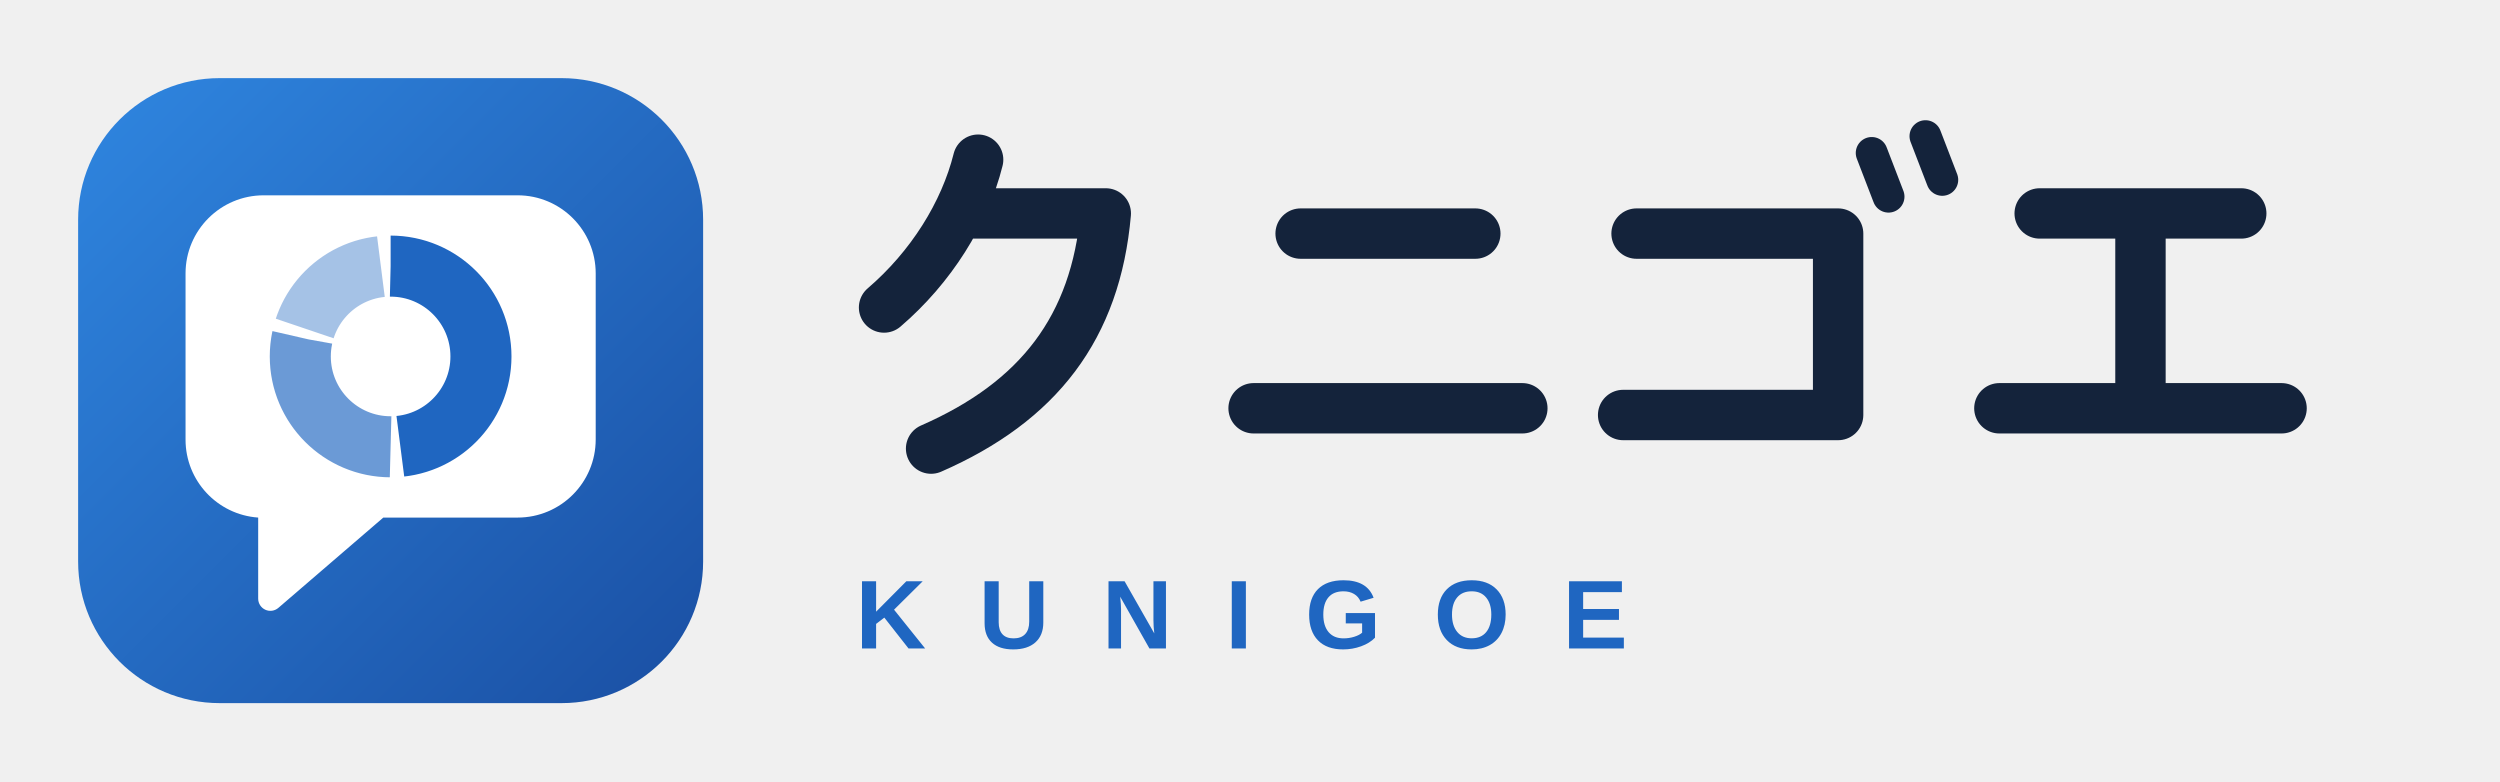
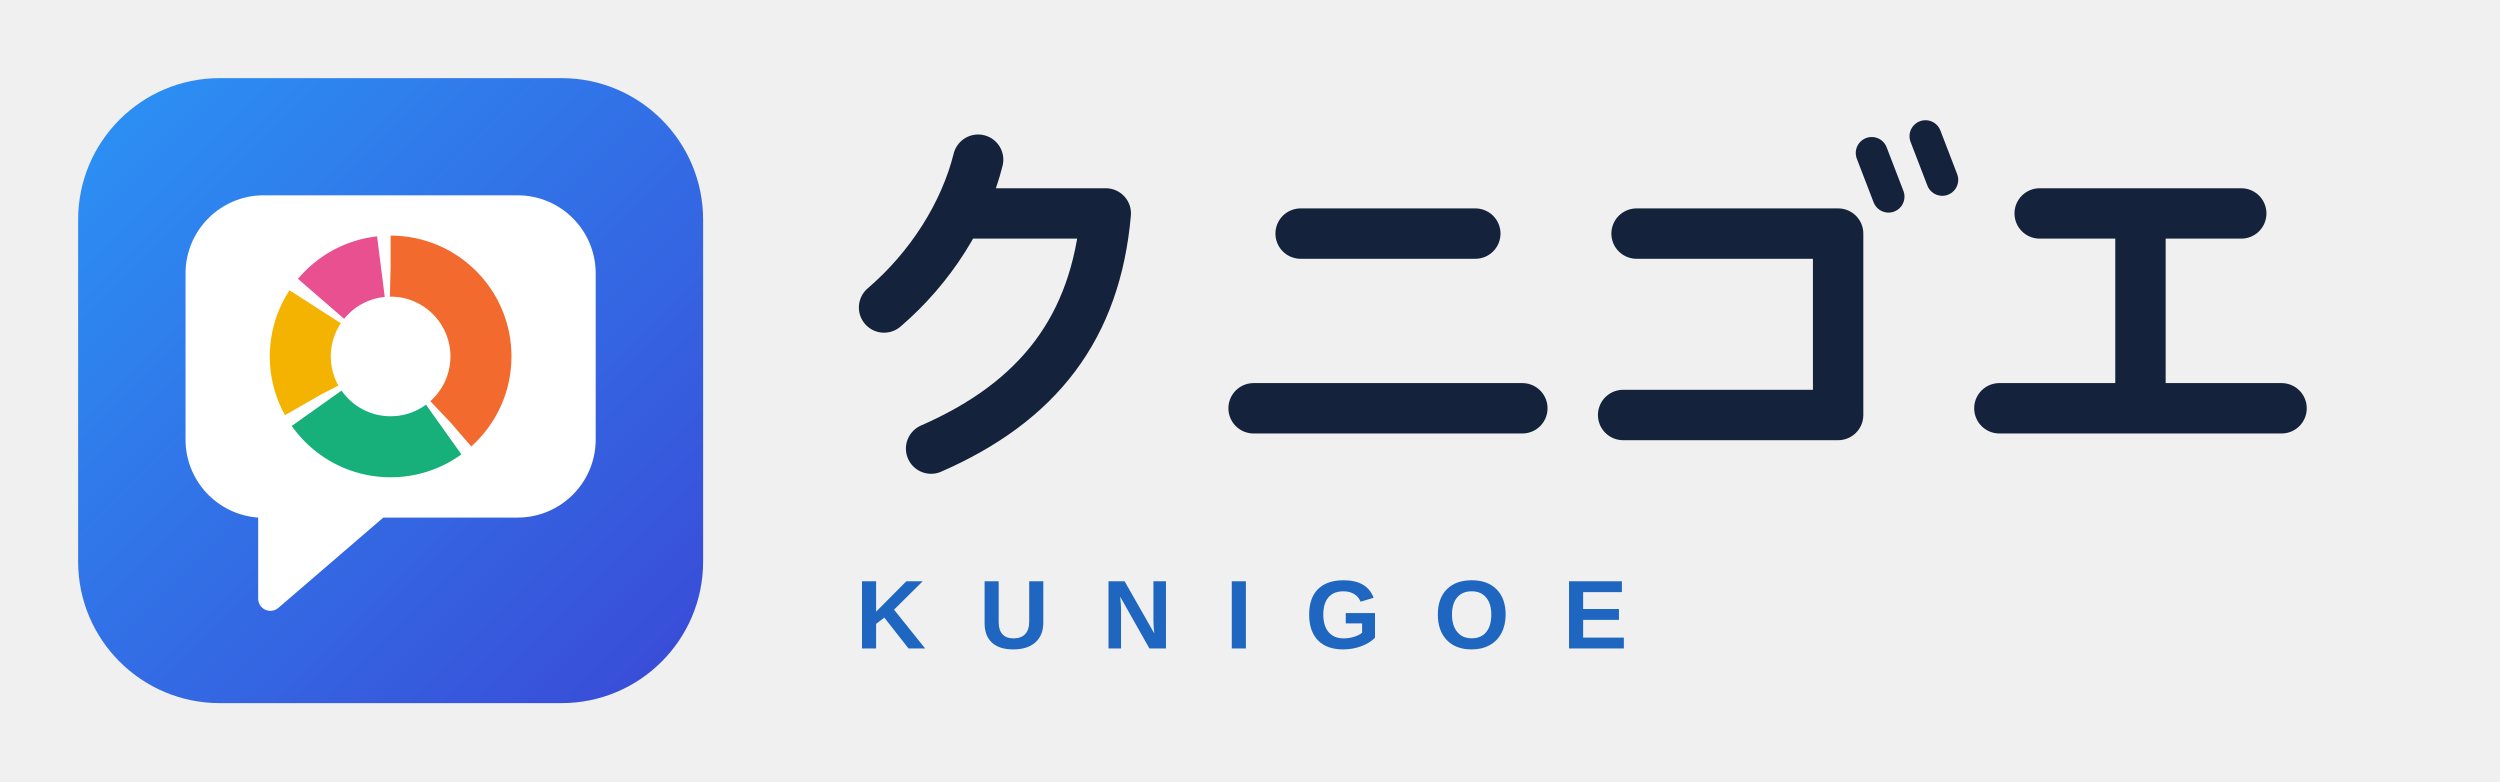
<svg xmlns="http://www.w3.org/2000/svg" viewBox="0 0 640 200" role="img" aria-label="クニゴエ KUNIGOE">
  <svg x="20" y="20" width="160" height="160" viewBox="0 0 512 512">
    <defs>
      <linearGradient id="bgl" x1="0" y1="0" x2="1" y2="1">
-         <stop offset="0" stop-color="#2f86e0" />
-         <stop offset="1" stop-color="#1a4fa3" />
+         <stop offset="0" stop-color="#2b93f5" />
+         <stop offset="1" stop-color="#3a49d6" />
      </linearGradient>
    </defs>
    <rect width="512" height="512" rx="116" fill="url(#bgl)" />
    <path fill="#fff" d="M152 96h208a64 64 0 0 1 64 64v136a64 64 0 0 1-64 64H250l-86 74a10 10 0 0 1-16.500-7.600V360a64 64 0 0 1-59.500-63.800V160a64 64 0 0 1 64-64z" />
-     <circle cx="256" cy="228" r="74" fill="none" stroke="#1f66c1" stroke-width="50" stroke-dasharray="224.5 465.0" stroke-dashoffset="0.0" opacity="1" transform="rotate(-90 256 228)" />
-     <circle cx="256" cy="228" r="74" fill="none" stroke="#1f66c1" stroke-width="50" stroke-dasharray="131.5 465.0" stroke-dashoffset="-232.5" opacity=".66" transform="rotate(-90 256 228)" />
-     <circle cx="256" cy="228" r="74" fill="none" stroke="#1f66c1" stroke-width="50" stroke-dasharray="85.0 465.0" stroke-dashoffset="-372.0" opacity=".4" transform="rotate(-90 256 228)" />
+     <circle cx="256" cy="228" r="74" fill="none" stroke="#f26a2e" stroke-width="50" stroke-dasharray="178.0 465.0" stroke-dashoffset="0.0" transform="rotate(-90 256 228)" />
+     <circle cx="256" cy="228" r="74" fill="none" stroke="#17b07b" stroke-width="50" stroke-dasharray="117.5 465.0" stroke-dashoffset="-186.0" transform="rotate(-90 256 228)" />
+     <circle cx="256" cy="228" r="74" fill="none" stroke="#f5b301" stroke-width="50" stroke-dasharray="80.3 465.0" stroke-dashoffset="-311.5" transform="rotate(-90 256 228)" />
+     <circle cx="256" cy="228" r="74" fill="none" stroke="#e8508f" stroke-width="50" stroke-dasharray="57.1 465.0" stroke-dashoffset="-399.9" transform="rotate(-90 256 228)" />
  </svg>
  <g transform="translate(216 34) scale(.86)" fill="none" stroke="#14233b" stroke-width="15" stroke-linecap="round" stroke-linejoin="round">
    <path d="M40 8C36 24 26 40 12 52 M34 24H78C75 58 58 80 26 94" transform="translate(0 0)" />
    <path d="M24 30H76 M10 82H90" transform="translate(112 0)" />
    <path d="M12 30H72V84H8" transform="translate(224 0)" />
    <path d="M20 24H80 M50 24V82 M8 82H92" transform="translate(336 0)" />
    <path d="M306 6L311 19 M322 1L327 14" stroke-width="9.500" />
  </g>
  <text x="219" y="166" font-family="Arial, 'Liberation Sans', Helvetica, sans-serif" font-size="25" font-weight="700" letter-spacing="13.5" fill="#1f66c1">KUNIGOE</text>
</svg>
